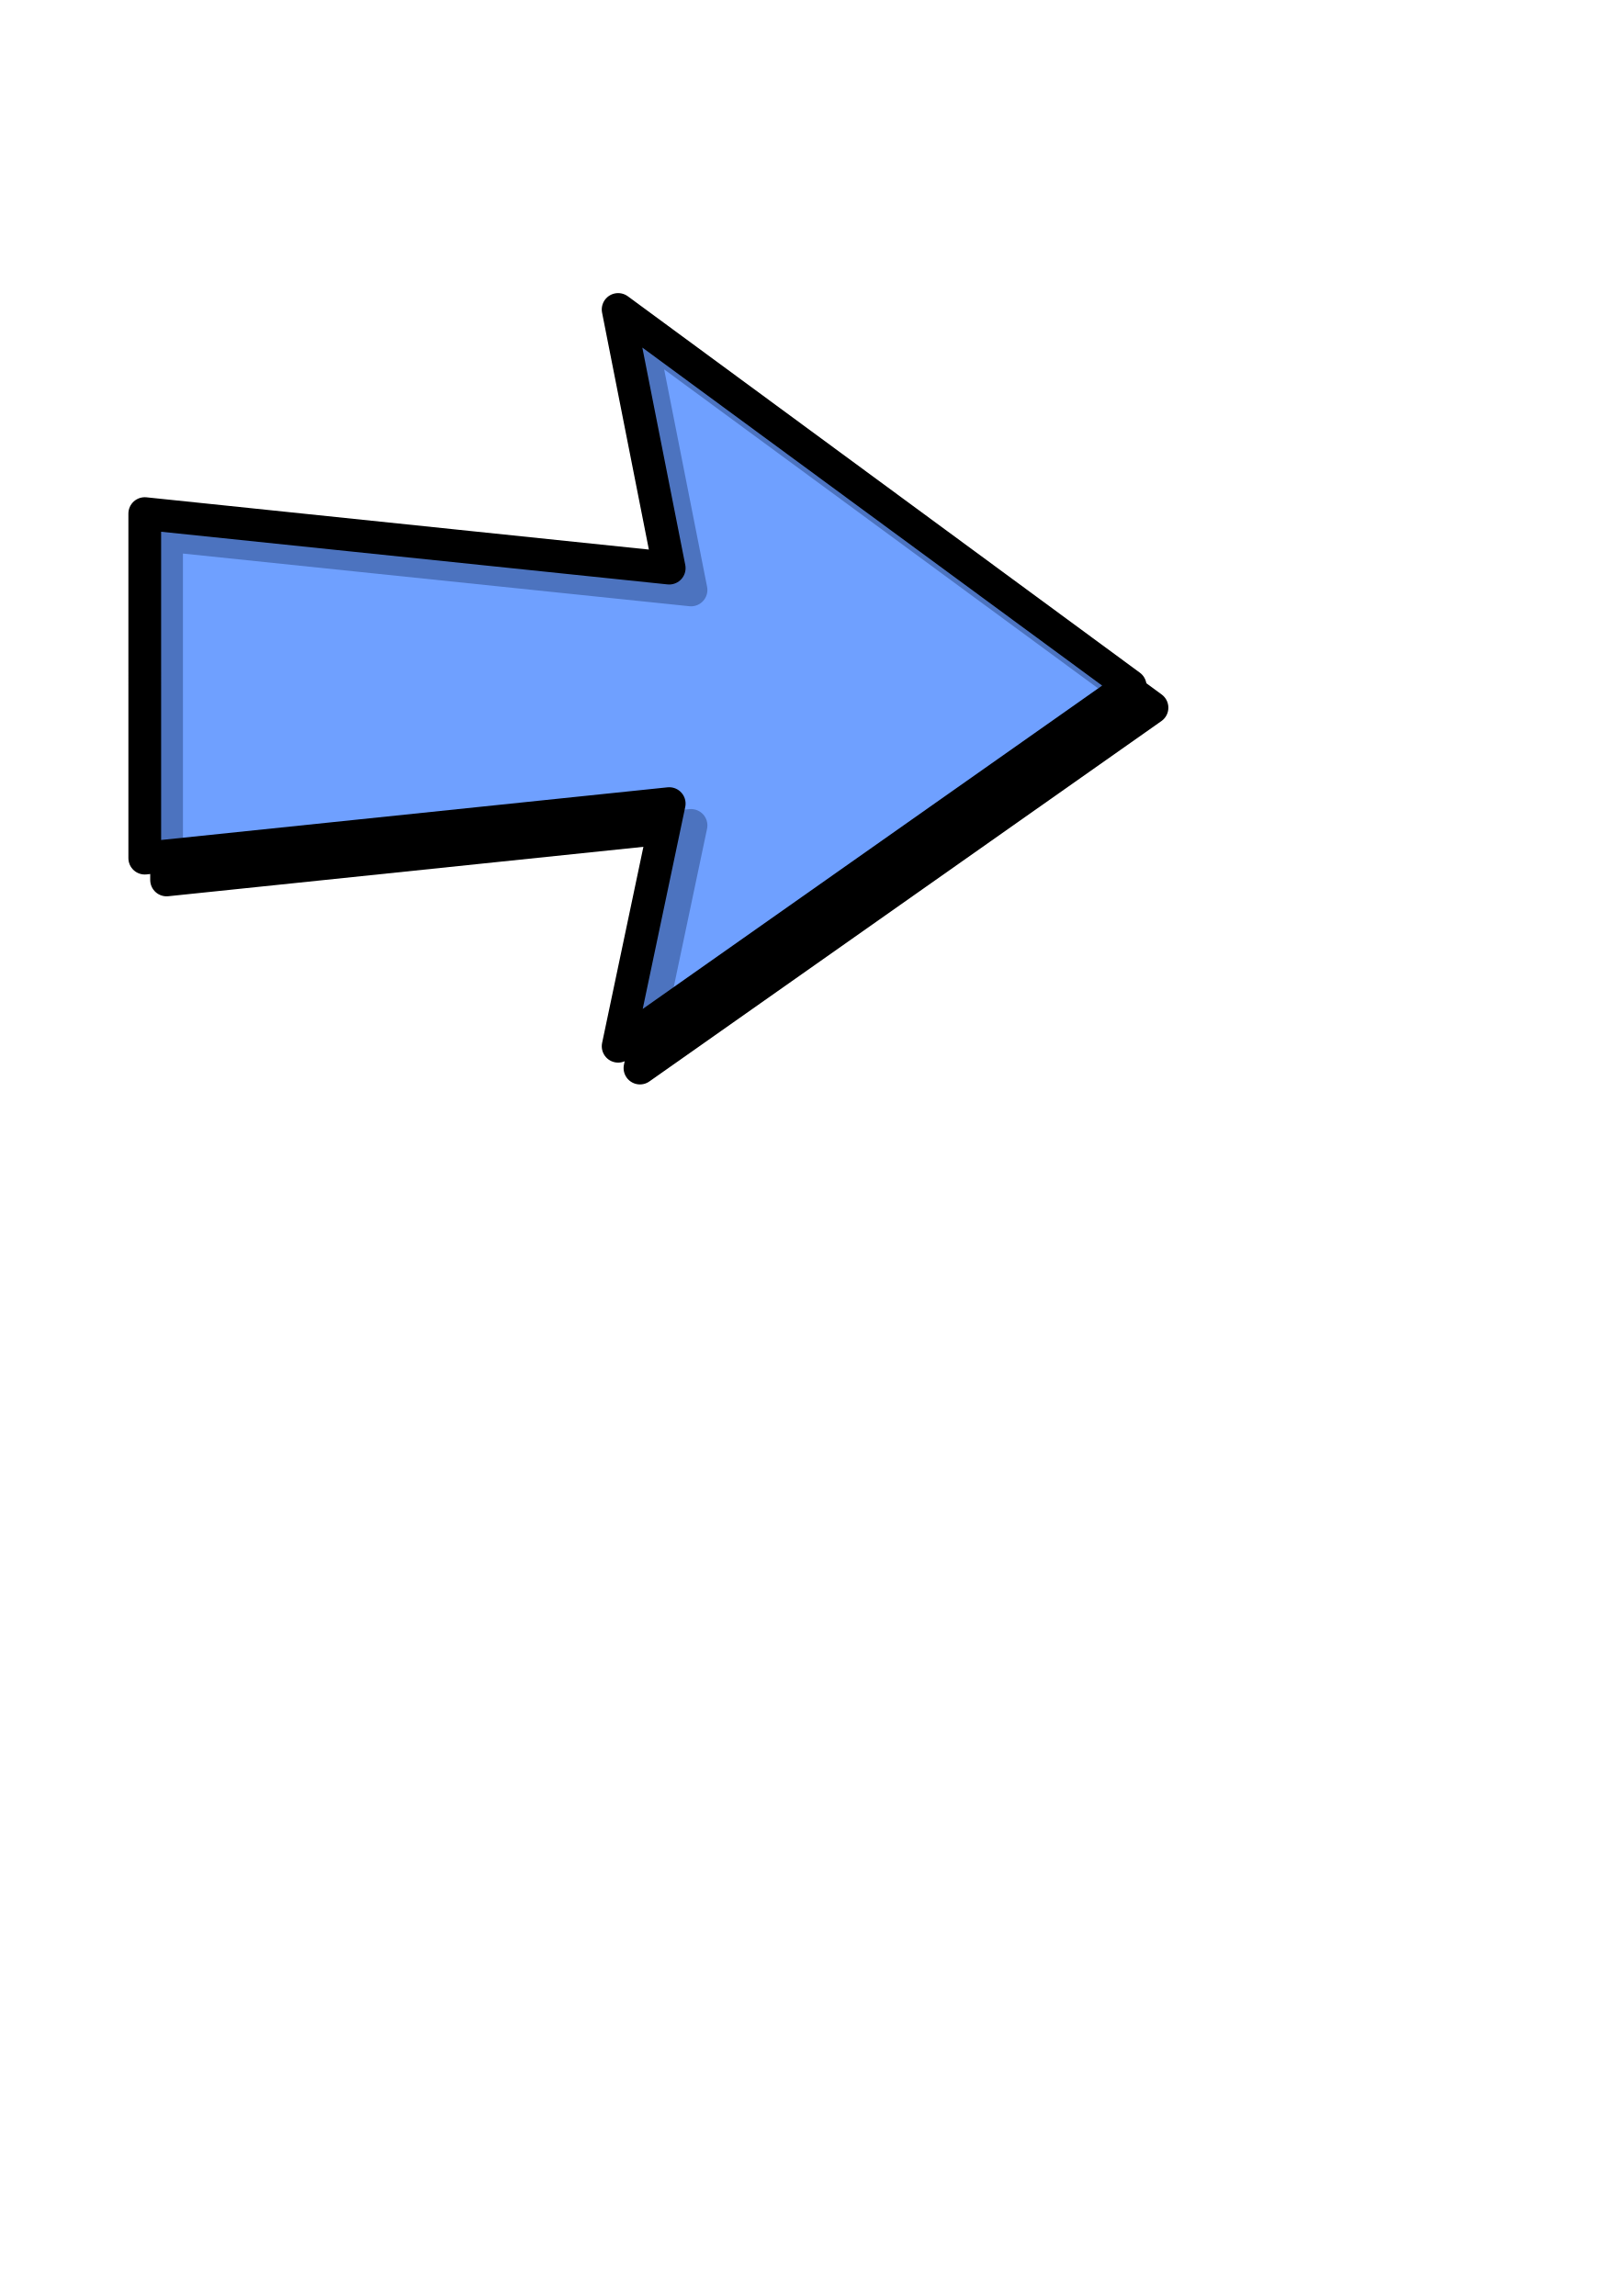
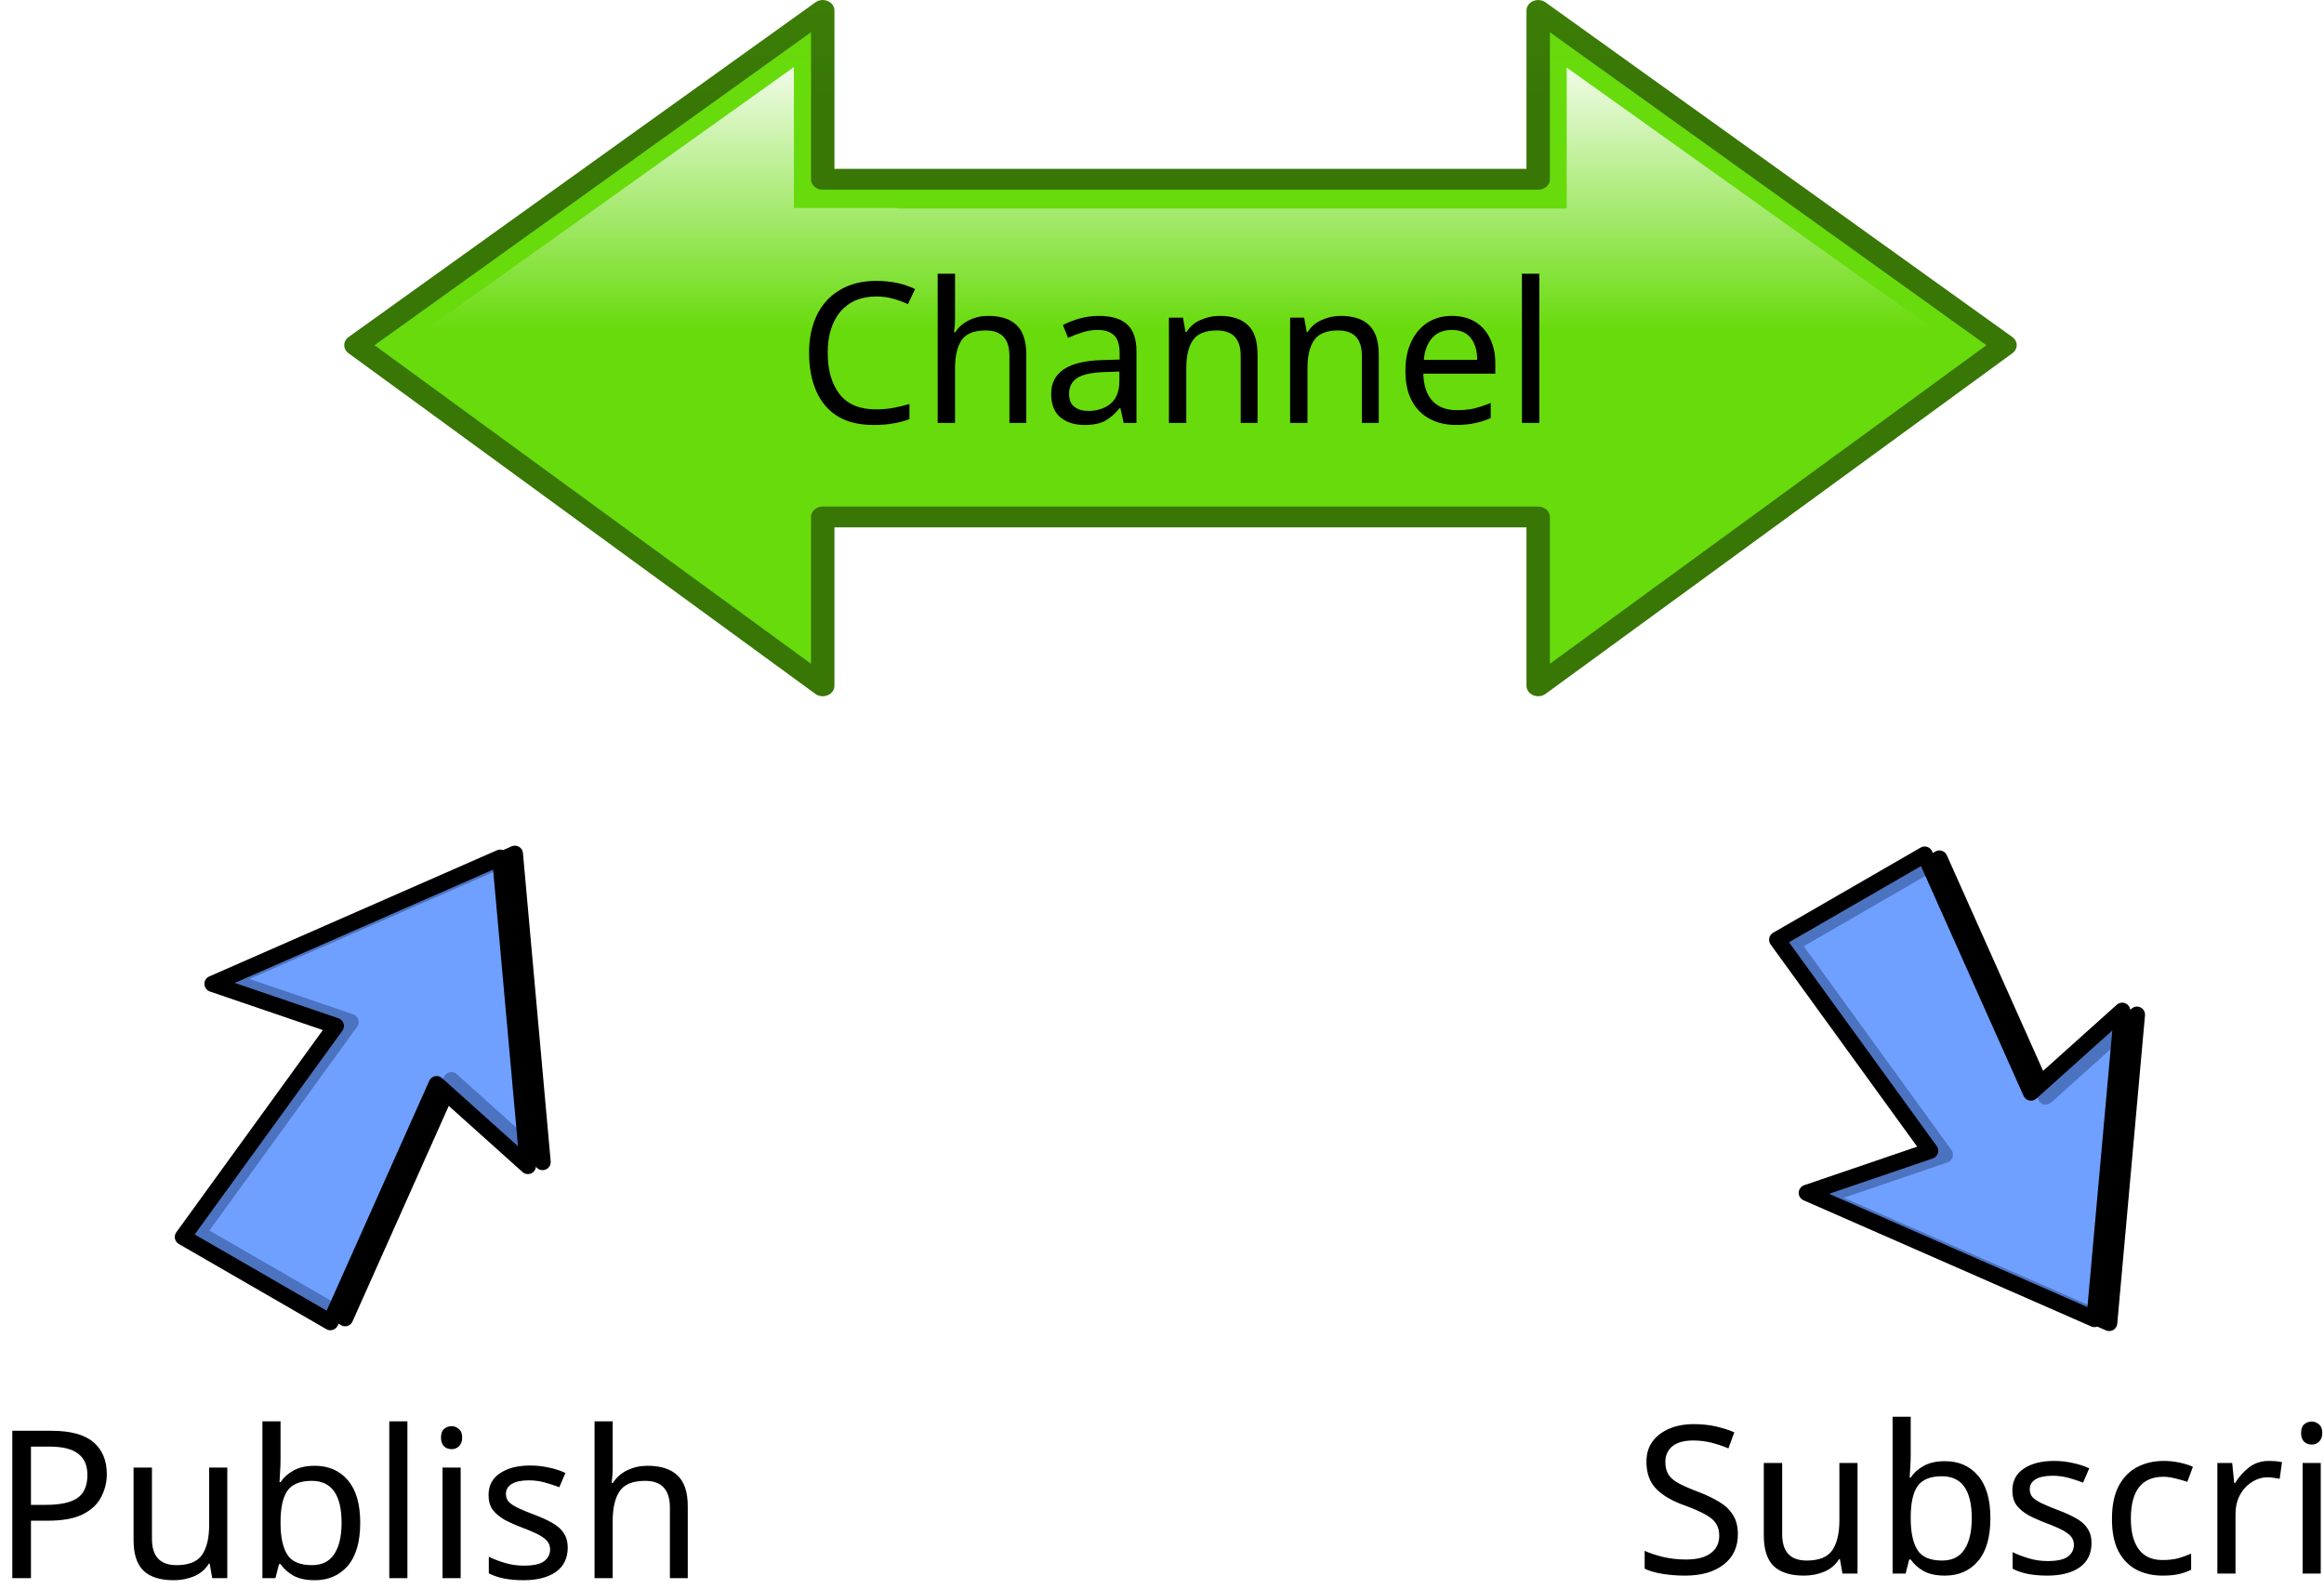
- <svg xmlns="http://www.w3.org/2000/svg" xmlns:xlink="http://www.w3.org/1999/xlink" id="svg1" viewBox="0 0 744.09 1052.4" version="1.0" y="0" x="0">
-   <use id="use1503" xlink:href="#rect899" transform="translate(10 10)" height="1052.362" width="744.094" y="0" x="0" />
-   <path id="rect899" stroke-linejoin="round" d="m283.28 141.85l23.41 118.56-240.35-25 0.004 157.93 240.35-25-23.41 111.22 234.66-165.18-234.66-172.53z" fill-rule="evenodd" fill-opacity=".75" stroke="#000" stroke-linecap="round" stroke-width="15" fill="#69f" />
+ <svg xmlns="http://www.w3.org/2000/svg" xmlns:xlink="http://www.w3.org/1999/xlink" width="142.183" height="97.146" id="svg2" version="1.1">
+   <defs id="defs4">
+     <linearGradient y2="-492.41" x2="-93.993" gradientTransform="matrix(0,0.9462,0.43463,0,-8.1131,57.559)" y1="-492.41" gradientUnits="userSpaceOnUse" xlink:href="#linearGradient1683" x1="303.9" id="linearGradient2640" />
+     <linearGradient id="linearGradient1683">
+       <stop offset="0" stop-color="#68db0c" id="stop1684" />
+       <stop offset="1" stop-color="#387606" id="stop1685" />
+     </linearGradient>
+     <linearGradient y2="-477.7" x2="315.01" gradientTransform="matrix(0,0.9462,0.43463,0,-8.1131,57.559)" y1="-477.7" gradientUnits="userSpaceOnUse" xlink:href="#linearGradient1683" x1="-92.987" id="linearGradient2642" />
+     <linearGradient y2="646.06" x2="244.86" gradientTransform="matrix(-0.94876,0,0,0.43346,-8.1131,57.559)" y1="827.01" gradientUnits="userSpaceOnUse" x1="244.86" id="linearGradient2646">
+       <stop offset="0" stop-opacity="0" stop-color="#fff" id="stop1695" />
+       <stop offset="1" stop-color="#fff" id="stop1696" />
+     </linearGradient>
+   </defs>
+   <g id="layer1" transform="translate(-19.93789,-72.03268)">
+     <g id="g2994" transform="matrix(0.03299018,-0.05714066,0.05714066,0.03299018,15.48653,143.721)">
+       <use x="0" y="0" width="744.094" height="1052.362" transform="translate(10,10)" xlink:href="#rect899" id="use1503" />
+       <path d="m 283.28,141.85 23.41,118.56 -240.35,-25 0.004,157.93 240.35,-25 -23.41,111.22 234.66,-165.18 -234.66,-172.53 z" id="rect899" style="fill:#6699ff;fill-opacity:0.75;fill-rule:evenodd;stroke:#000000;stroke-width:15;stroke-linecap:round;stroke-linejoin:round" />
+     </g>
+     <g transform="matrix(0.2551353,0,0,0.2272446,2.861572,-27.64888)" id="layer1-0">
+       <g transform="translate(585.06,111.53)" id="g2649" style="fill-rule:evenodd">
+         <path d="m -320.84,329.94 -111.94,90.09 111.94,91.69 v -45.44 h 171.56 v 45.44 l 111.94,-91.69 -111.94,-90.09 v 45.44 h -171.56 v -45.44 z" id="path2603" style="fill:url(#linearGradient2640);stroke:url(#linearGradient2642);stroke-width:5.611;stroke-linejoin:round" />
+         <path d="m -327.75,345.19 -93.97,75.22 93.97,16.43 h 19.81 v 0.13 h 165.5 l 93.94,-16.47 -93.94,-75.19 v 37.94 h -160.62 v -0.13 h -24.69 v -37.93 z" id="path2605" style="fill:url(#linearGradient2646)" />
+       </g>
+     </g>
+     <g id="g2994-1" transform="matrix(0.03299018,0.05714066,0.05714066,-0.03299018,113.0274,133.4907)">
+       <use x="0" y="0" width="744.094" height="1052.362" transform="translate(10,10)" xlink:href="#rect899-3" id="use1503-8" />
+       <path d="m 283.28,141.85 23.41,118.56 -240.35,-25 0.004,157.93 240.35,-25 -23.41,111.22 234.66,-165.18 -234.66,-172.53 z" id="rect899-3" style="fill:#6699ff;fill-opacity:0.75;fill-rule:evenodd;stroke:#000000;stroke-width:15;stroke-linecap:round;stroke-linejoin:round" />
+     </g>
+     <text xml:space="preserve" style="font-size:12.624px;font-style:normal;font-variant:normal;font-weight:normal;font-stretch:normal;line-height:125%;letter-spacing:0px;word-spacing:0px;fill:#000000;fill-opacity:1;stroke:none;font-family:ABeeZee;-inkscape-font-specification:ABeeZee" x="19.471" y="168.567" id="text3078">
+       <tspan id="tspan3080" x="19.471" y="168.567">Publish</tspan>
+     </text>
+     <text xml:space="preserve" style="font-size:12.624px;font-style:normal;font-variant:normal;font-weight:normal;font-stretch:normal;line-height:125%;letter-spacing:0px;word-spacing:0px;fill:#000000;fill-opacity:1;stroke:none;font-family:ABeeZee;-inkscape-font-specification:ABeeZee" x="119.918" y="168.283" id="text3078-9">
+       <tspan id="tspan3080-6" x="119.918" y="168.283">Subscribe</tspan>
+     </text>
+     <text xml:space="preserve" style="font-size:40px;font-style:italic;font-variant:normal;font-weight:bold;font-stretch:normal;line-height:125%;letter-spacing:0px;word-spacing:0px;fill:#000000;fill-opacity:1;stroke:none;font-family:URW Chancery L;-inkscape-font-specification:URW Chancery L Bold Italic" x="68.703" y="97.904" id="text3369">
+       <tspan id="tspan3371" x="68.703" y="97.904" style="font-size:12px;font-style:normal;font-variant:normal;font-weight:normal;font-stretch:normal;font-family:ABeeZee;-inkscape-font-specification:ABeeZee">Channel</tspan>
+     </text>
+   </g>
</svg>
